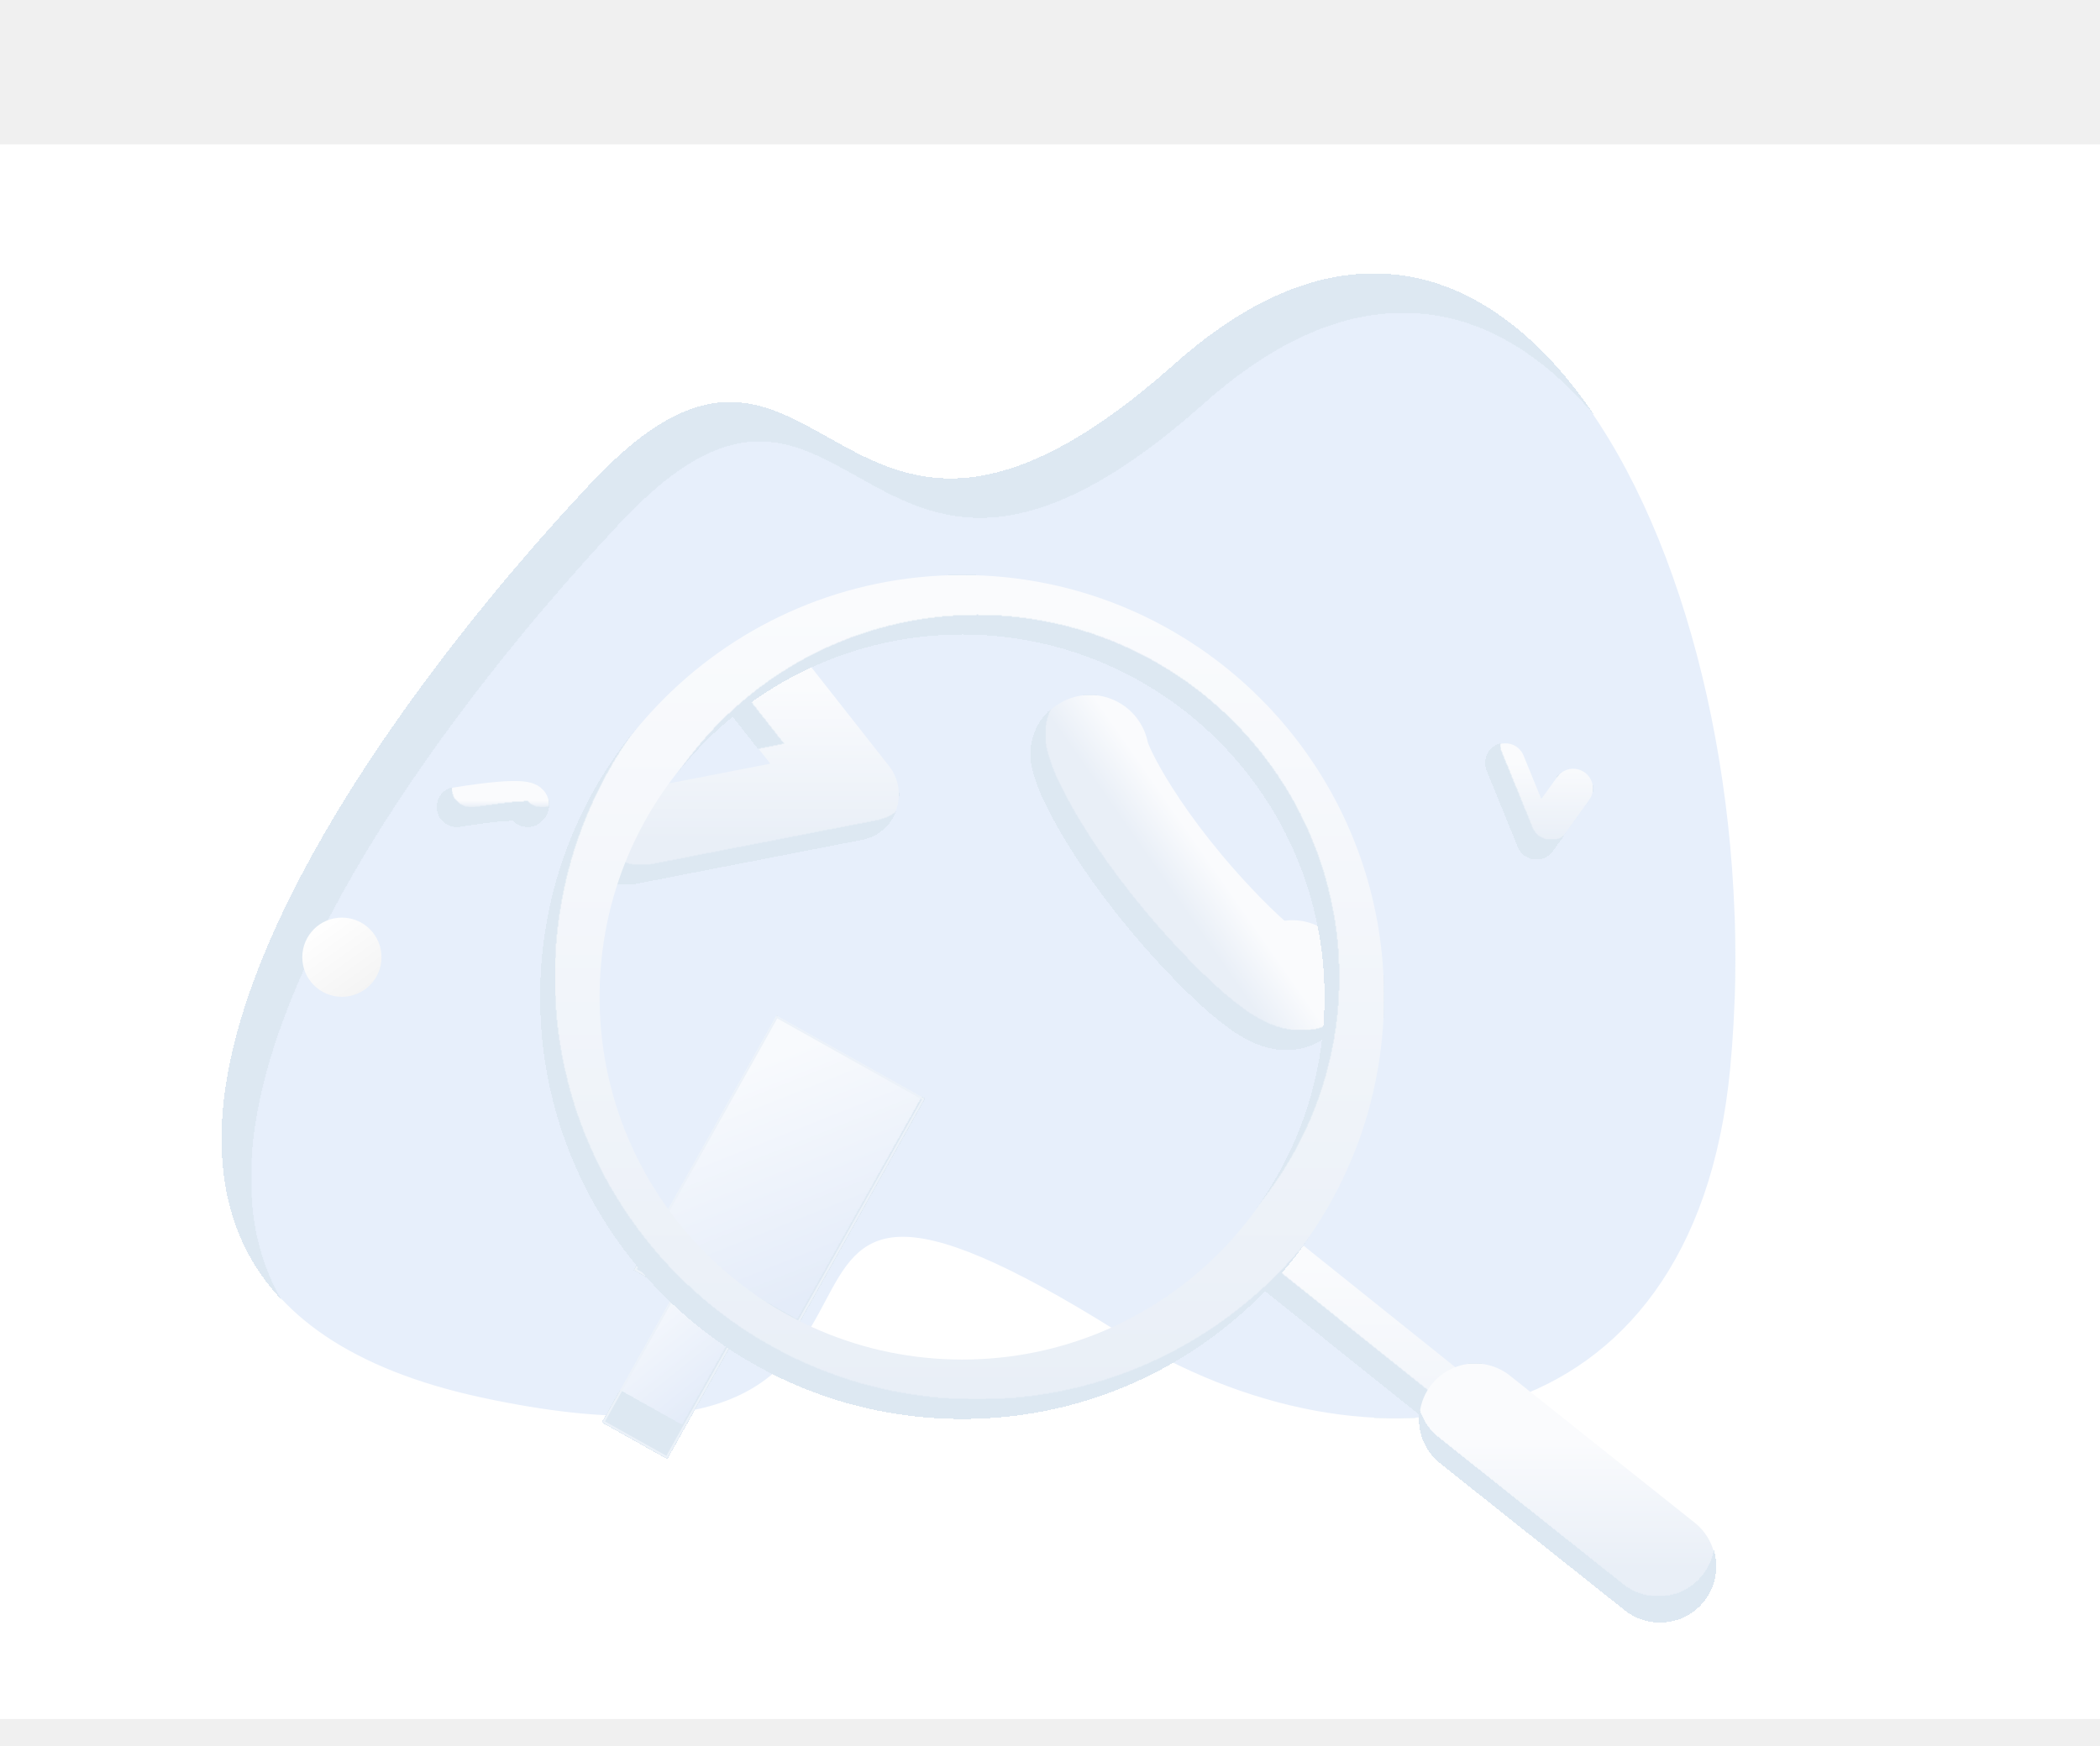
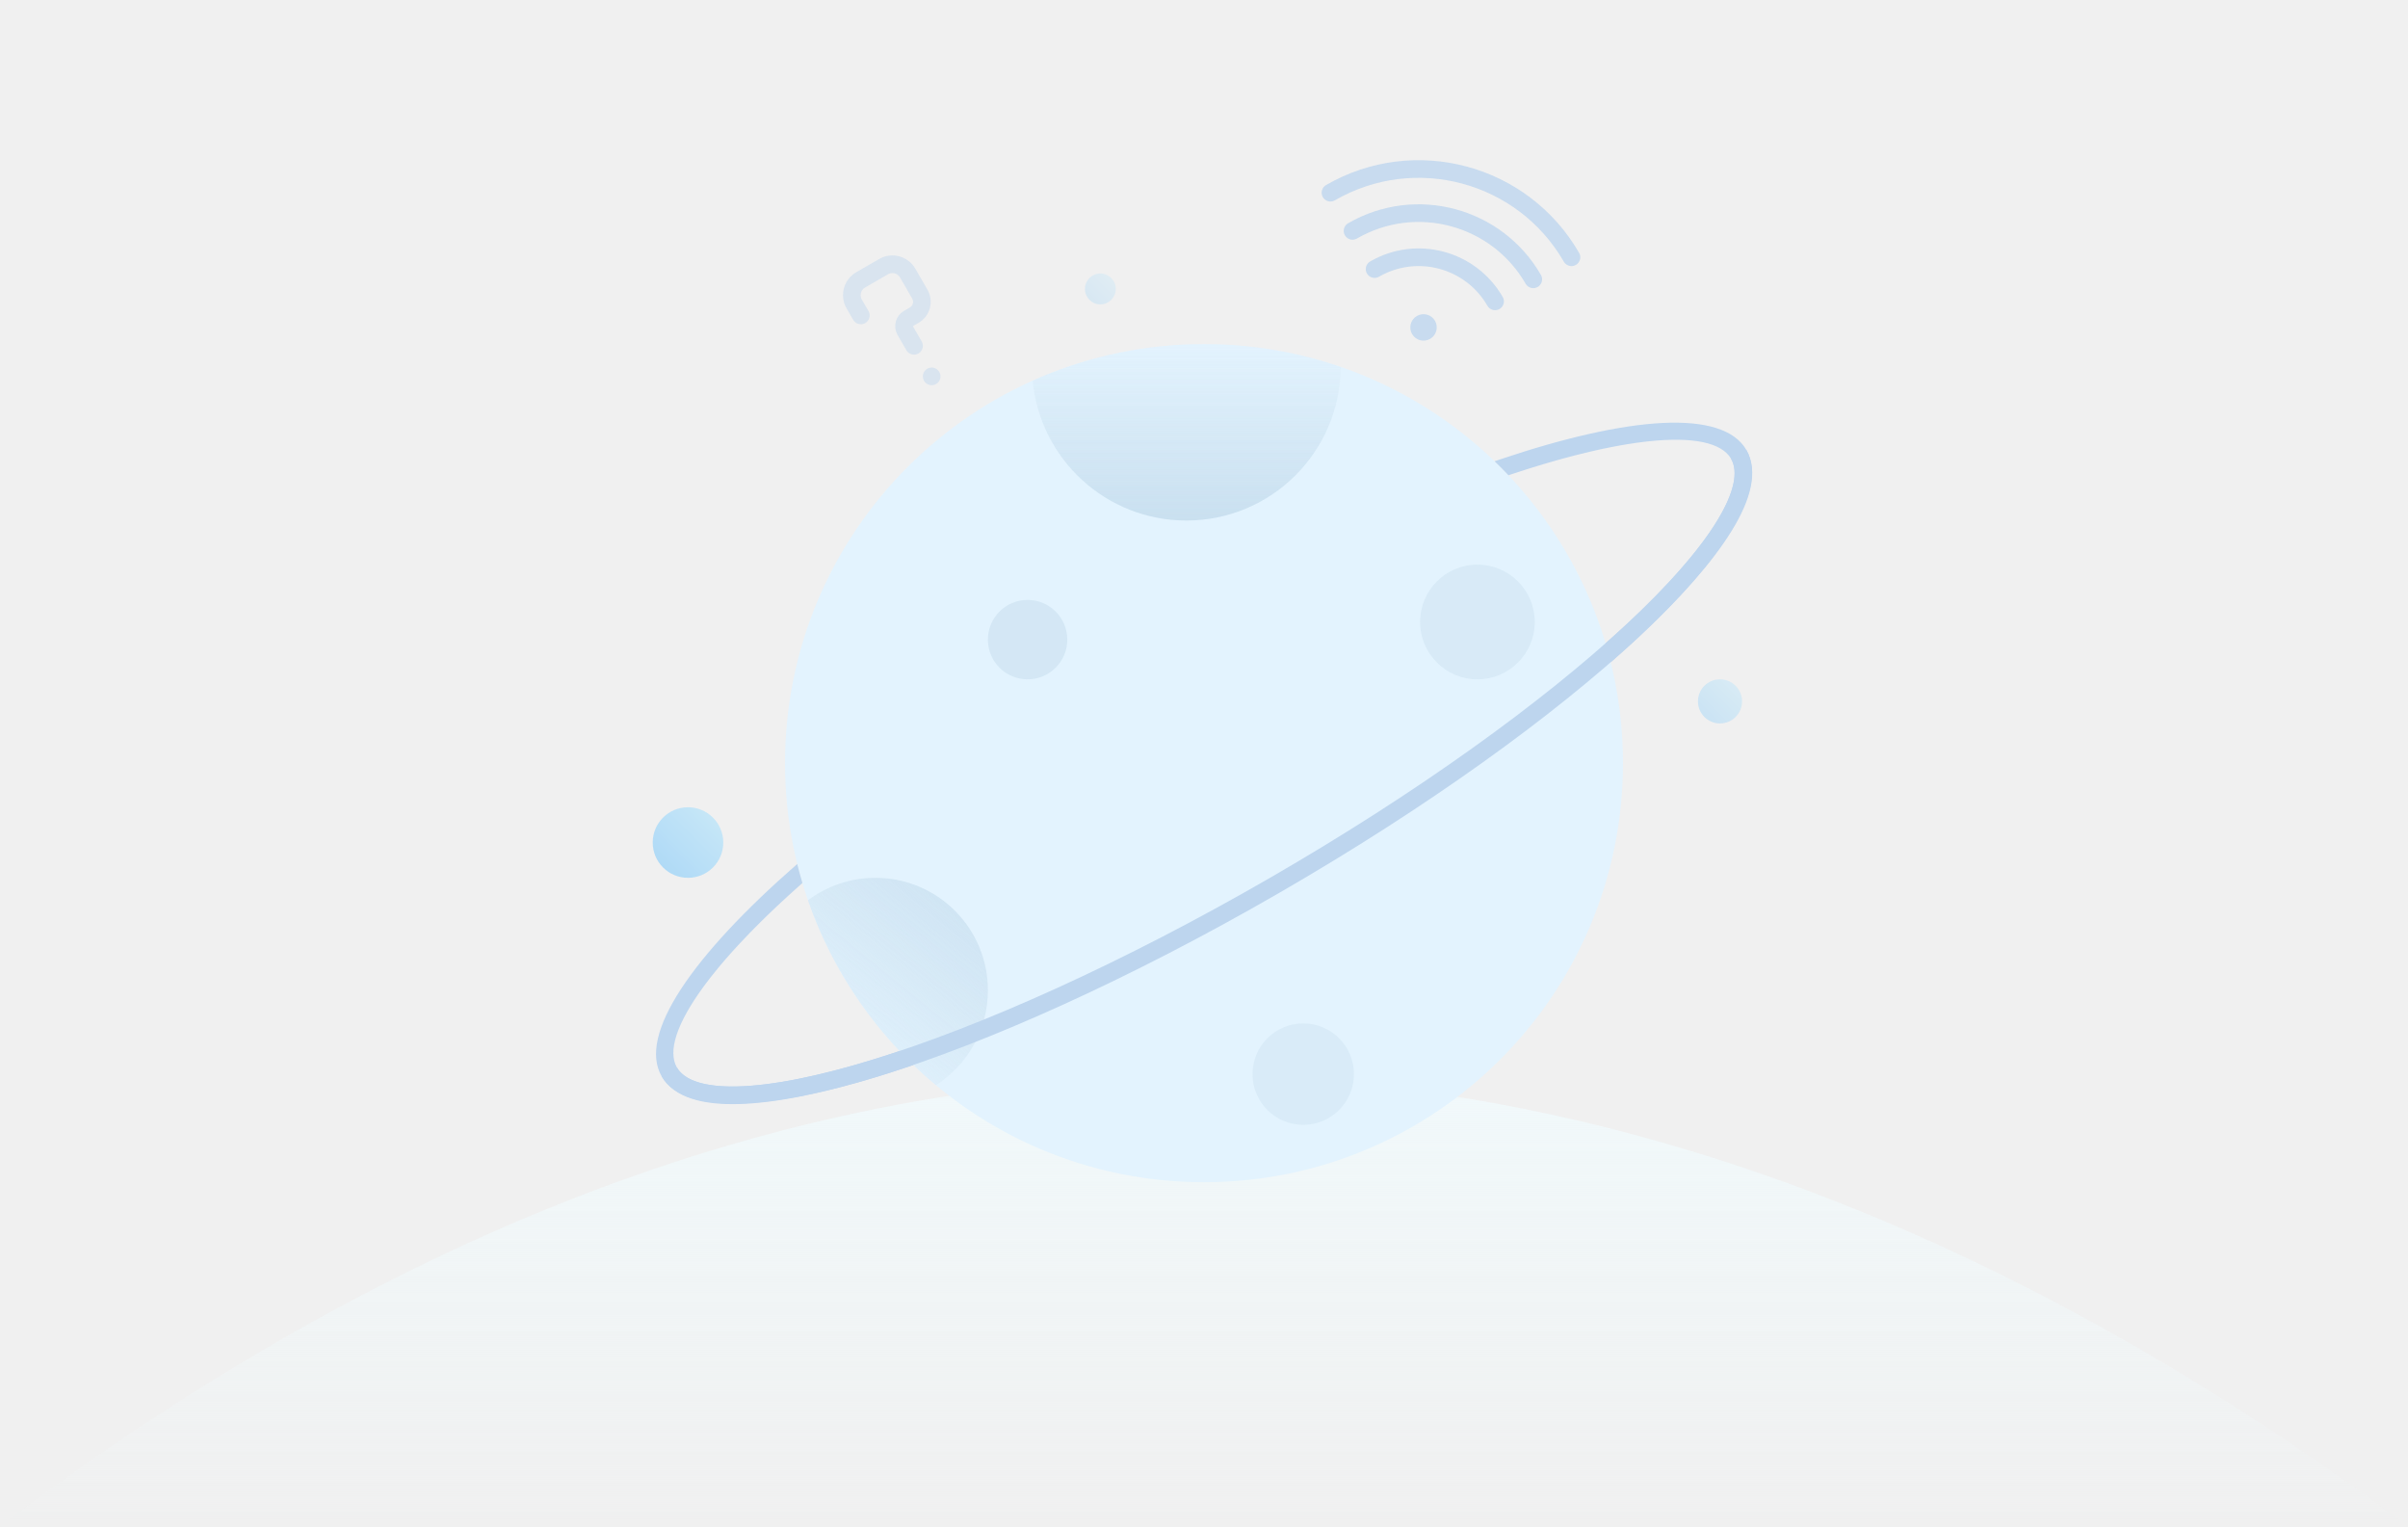
- <svg xmlns="http://www.w3.org/2000/svg" width="640" height="532" viewBox="0 0 640 532" fill="none">
-   <rect width="640" height="480" transform="translate(0 44)" fill="white" />
-   <g filter="url(#filter0_i)">
-     <path d="M4.45 215.554C-21.187 102.698 68.542 59.494 156.083 80.923C317.095 120.337 170.152 18.876 334.095 1.12C498.038 -16.635 434.149 181.118 389.988 276.14C345.827 371.162 303.229 244.141 232.493 366.479C161.757 488.817 36.496 356.623 4.45 215.554Z" transform="matrix(-0.949439 -0.313952 0.313769 -0.949499 463.857 532)" fill="#E7EFFB" />
-   </g>
-   <g filter="url(#filter1_i)">
-     <path d="M0 0L9.482 23.282L20.688 7.761" transform="translate(458.77 232.572)" stroke="url(#paint0_linear)" stroke-width="12" stroke-linecap="round" stroke-linejoin="round" />
-   </g>
-   <ellipse cx="12.068" cy="12.072" rx="12.068" ry="12.072" transform="translate(92.1279 279.711)" fill="url(#paint1_linear)" />
-   <g filter="url(#filter2_i)">
-     <path d="M91.607 0C95.955 1.708 96.576 6.91 68.007 11.568C32.295 17.391 4.969 13.82 0 11.258" transform="translate(341.394 223.392) scale(0.999858 1.00014) rotate(55.0662)" stroke="url(#paint2_linear)" stroke-width="36" stroke-linecap="round" stroke-linejoin="round" />
-   </g>
-   <g filter="url(#filter3_i)">
-     <path d="M0 1.904C21.378 -1.545 23.274 0.467 21.55 1.904" transform="translate(139.251 244.069)" stroke="url(#paint3_linear)" stroke-width="12" stroke-linecap="round" stroke-linejoin="round" />
-   </g>
-   <g filter="url(#filter4_i)">
-     <path d="M0 45.989L68.961 32.575L43.347 0" transform="translate(190.972 209.578)" stroke="url(#paint4_linear)" stroke-width="28" stroke-linecap="round" stroke-linejoin="round" />
-   </g>
-   <g filter="url(#filter5_i)">
-     <rect width="22.62" height="78.264" transform="matrix(0.872452 0.488699 -0.488459 0.872587 221.809 365.233)" fill="url(#paint5_linear)" />
-   </g>
-   <rect x="0.3" y="0.3" width="22.02" height="77.664" transform="matrix(0.872452 0.488699 -0.488459 0.872587 221.809 365.233)" stroke="#ECF2F9" stroke-width="0.6" />
-   <g filter="url(#filter6_i)">
-     <rect width="51.709" height="88.821" transform="matrix(0.872452 0.488699 -0.488459 0.872587 236.656 309.627)" fill="url(#paint6_linear)" />
-   </g>
-   <rect x="0.3" y="0.3" width="51.109" height="88.221" transform="matrix(0.872452 0.488699 -0.488459 0.872587 236.656 309.627)" stroke="#ECF2F9" stroke-width="0.6" />
-   <g filter="url(#filter7_i)">
-     <path d="M0 0L115.509 92.552" transform="translate(388.66 384.334)" stroke="url(#paint7_linear)" stroke-width="18" stroke-linecap="round" stroke-linejoin="round" />
-   </g>
-   <g filter="url(#filter8_i)">
-     <path d="M0 0L56.318 44.839" transform="translate(449.575 432.622)" stroke="url(#paint8_linear)" stroke-width="34" stroke-linecap="round" stroke-linejoin="round" />
-   </g>
-   <g filter="url(#filter9_i)">
-     <ellipse cx="119.532" cy="119.571" rx="119.532" ry="119.571" transform="translate(173.732 184.284)" stroke="url(#paint9_linear)" stroke-width="18" stroke-linecap="round" stroke-linejoin="round" />
-   </g>
+ <svg xmlns="http://www.w3.org/2000/svg" width="546px" height="346px" viewBox="0 0 546 346" version="1.1">
  <defs>
-     <filter id="filter0_i" x="67.65" y="83.474" width="461.218" height="348.822" filterUnits="userSpaceOnUse" color-interpolation-filters="sRGB">
-       <feFlood flood-opacity="0" result="BackgroundImageFix" />
-       <feBlend mode="normal" in="SourceGraphic" in2="BackgroundImageFix" result="shape" />
-       <feColorMatrix in="SourceAlpha" type="matrix" values="0 0 0 0 0 0 0 0 0 0 0 0 0 0 0 0 0 0 255 0" result="hardAlpha" />
-       <feOffset dx="9" dy="12" />
-       <feComposite in2="hardAlpha" operator="arithmetic" k2="-1" k3="1" />
-       <feColorMatrix type="matrix" values="0 0 0 0 0.865 0 0 0 0 0.91 0 0 0 0 0.948 0 0 0 1 0" />
-       <feBlend mode="normal" in2="shape" result="effect1_innerShadow" />
-     </filter>
-     <filter id="filter1_i" x="452.768" y="226.571" width="32.69" height="35.283" filterUnits="userSpaceOnUse" color-interpolation-filters="sRGB">
-       <feFlood flood-opacity="0" result="BackgroundImageFix" />
-       <feBlend mode="normal" in="SourceGraphic" in2="BackgroundImageFix" result="shape" />
-       <feColorMatrix in="SourceAlpha" type="matrix" values="0 0 0 0 0 0 0 0 0 0 0 0 0 0 0 0 0 0 255 0" result="hardAlpha" />
-       <feOffset dx="4.5" dy="-6" />
-       <feComposite in2="hardAlpha" operator="arithmetic" k2="-1" k3="1" />
-       <feColorMatrix type="matrix" values="0 0 0 0 0.867 0 0 0 0 0.91 0 0 0 0 0.949 0 0 0 1 0" />
-       <feBlend mode="normal" in2="shape" result="effect1_innerShadow" />
-     </filter>
-     <filter id="filter2_i" x="314.167" y="211.836" width="97.835" height="108.096" filterUnits="userSpaceOnUse" color-interpolation-filters="sRGB">
-       <feFlood flood-opacity="0" result="BackgroundImageFix" />
-       <feBlend mode="normal" in="SourceGraphic" in2="BackgroundImageFix" result="shape" />
-       <feColorMatrix in="SourceAlpha" type="matrix" values="0 0 0 0 0 0 0 0 0 0 0 0 0 0 0 0 0 0 255 0" result="hardAlpha" />
-       <feOffset dx="4.5" dy="-6" />
-       <feComposite in2="hardAlpha" operator="arithmetic" k2="-1" k3="1" />
-       <feColorMatrix type="matrix" values="0 0 0 0 0.867 0 0 0 0 0.91 0 0 0 0 0.949 0 0 0 1 0" />
-       <feBlend mode="normal" in2="shape" result="effect1_innerShadow" />
-     </filter>
-     <filter id="filter3_i" x="133.25" y="238.07" width="34.037" height="13.904" filterUnits="userSpaceOnUse" color-interpolation-filters="sRGB">
-       <feFlood flood-opacity="0" result="BackgroundImageFix" />
-       <feBlend mode="normal" in="SourceGraphic" in2="BackgroundImageFix" result="shape" />
-       <feColorMatrix in="SourceAlpha" type="matrix" values="0 0 0 0 0 0 0 0 0 0 0 0 0 0 0 0 0 0 255 0" result="hardAlpha" />
-       <feOffset dx="4.5" dy="-6" />
-       <feComposite in2="hardAlpha" operator="arithmetic" k2="-1" k3="1" />
-       <feColorMatrix type="matrix" values="0 0 0 0 0.867 0 0 0 0 0.91 0 0 0 0 0.949 0 0 0 1 0" />
-       <feBlend mode="normal" in2="shape" result="effect1_innerShadow" />
-     </filter>
-     <filter id="filter4_i" x="176.969" y="195.577" width="96.964" height="73.992" filterUnits="userSpaceOnUse" color-interpolation-filters="sRGB">
-       <feFlood flood-opacity="0" result="BackgroundImageFix" />
-       <feBlend mode="normal" in="SourceGraphic" in2="BackgroundImageFix" result="shape" />
-       <feColorMatrix in="SourceAlpha" type="matrix" values="0 0 0 0 0 0 0 0 0 0 0 0 0 0 0 0 0 0 255 0" result="hardAlpha" />
-       <feOffset dx="4.5" dy="-6" />
-       <feComposite in2="hardAlpha" operator="arithmetic" k2="-1" k3="1" />
-       <feColorMatrix type="matrix" values="0 0 0 0 0.867 0 0 0 0 0.91 0 0 0 0 0.949 0 0 0 1 0" />
-       <feBlend mode="normal" in2="shape" result="effect1_innerShadow" />
-     </filter>
-     <filter id="filter5_i" x="183.58" y="365.233" width="57.963" height="79.346" filterUnits="userSpaceOnUse" color-interpolation-filters="sRGB">
-       <feFlood flood-opacity="0" result="BackgroundImageFix" />
-       <feBlend mode="normal" in="SourceGraphic" in2="BackgroundImageFix" result="shape" />
-       <feColorMatrix in="SourceAlpha" type="matrix" values="0 0 0 0 0 0 0 0 0 0 0 0 0 0 0 0 0 0 255 0" result="hardAlpha" />
-       <feOffset dx="4.5" dy="-10.5" />
-       <feComposite in2="hardAlpha" operator="arithmetic" k2="-1" k3="1" />
-       <feColorMatrix type="matrix" values="0 0 0 0 0.867 0 0 0 0 0.91 0 0 0 0 0.949 0 0 0 1 0" />
-       <feBlend mode="normal" in2="shape" result="effect1_innerShadow" />
-     </filter>
-     <filter id="filter6_i" x="193.271" y="309.627" width="88.5" height="102.775" filterUnits="userSpaceOnUse" color-interpolation-filters="sRGB">
-       <feFlood flood-opacity="0" result="BackgroundImageFix" />
-       <feBlend mode="normal" in="SourceGraphic" in2="BackgroundImageFix" result="shape" />
-       <feColorMatrix in="SourceAlpha" type="matrix" values="0 0 0 0 0 0 0 0 0 0 0 0 0 0 0 0 0 0 255 0" result="hardAlpha" />
-       <feOffset dx="4.5" dy="-10.5" />
-       <feComposite in2="hardAlpha" operator="arithmetic" k2="-1" k3="1" />
-       <feColorMatrix type="matrix" values="0 0 0 0 0.867 0 0 0 0 0.91 0 0 0 0 0.949 0 0 0 1 0" />
-       <feBlend mode="normal" in2="shape" result="effect1_innerShadow" />
-     </filter>
-     <filter id="filter7_i" x="379.659" y="375.334" width="133.51" height="110.553" filterUnits="userSpaceOnUse" color-interpolation-filters="sRGB">
-       <feFlood flood-opacity="0" result="BackgroundImageFix" />
-       <feBlend mode="normal" in="SourceGraphic" in2="BackgroundImageFix" result="shape" />
-       <feColorMatrix in="SourceAlpha" type="matrix" values="0 0 0 0 0 0 0 0 0 0 0 0 0 0 0 0 0 0 255 0" result="hardAlpha" />
-       <feOffset dx="4.5" dy="-6" />
-       <feComposite in2="hardAlpha" operator="arithmetic" k2="-1" k3="1" />
-       <feColorMatrix type="matrix" values="0 0 0 0 0.867 0 0 0 0 0.91 0 0 0 0 0.949 0 0 0 1 0" />
-       <feBlend mode="normal" in2="shape" result="effect1_innerShadow" />
-     </filter>
-     <filter id="filter8_i" x="432.574" y="415.622" width="90.319" height="78.84" filterUnits="userSpaceOnUse" color-interpolation-filters="sRGB">
-       <feFlood flood-opacity="0" result="BackgroundImageFix" />
-       <feBlend mode="normal" in="SourceGraphic" in2="BackgroundImageFix" result="shape" />
-       <feColorMatrix in="SourceAlpha" type="matrix" values="0 0 0 0 0 0 0 0 0 0 0 0 0 0 0 0 0 0 255 0" result="hardAlpha" />
-       <feOffset dx="-0.5" dy="-8" />
-       <feComposite in2="hardAlpha" operator="arithmetic" k2="-1" k3="1" />
-       <feColorMatrix type="matrix" values="0 0 0 0 0.867 0 0 0 0 0.91 0 0 0 0 0.949 0 0 0 1 0" />
-       <feBlend mode="normal" in2="shape" result="effect1_innerShadow" />
-     </filter>
-     <filter id="filter9_i" x="164.732" y="175.284" width="257.064" height="257.141" filterUnits="userSpaceOnUse" color-interpolation-filters="sRGB">
-       <feFlood flood-opacity="0" result="BackgroundImageFix" />
-       <feBlend mode="normal" in="SourceGraphic" in2="BackgroundImageFix" result="shape" />
-       <feColorMatrix in="SourceAlpha" type="matrix" values="0 0 0 0 0 0 0 0 0 0 0 0 0 0 0 0 0 0 255 0" result="hardAlpha" />
-       <feOffset dx="4.5" dy="-6" />
-       <feComposite in2="hardAlpha" operator="arithmetic" k2="-1" k3="1" />
-       <feColorMatrix type="matrix" values="0 0 0 0 0.867 0 0 0 0 0.91 0 0 0 0 0.949 0 0 0 1 0" />
-       <feBlend mode="normal" in2="shape" result="effect1_innerShadow" />
-     </filter>
-     <linearGradient id="paint0_linear" x2="1" gradientUnits="userSpaceOnUse" gradientTransform="translate(21.0502) scale(21.3925 23.5695) rotate(90)">
-       <stop stop-color="#FAFBFD" />
-       <stop offset="1" stop-color="#E9EFF7" />
+     <linearGradient x1="50%" y1="0%" x2="50%" y2="100%" id="linearGradient-1">
+       <stop stop-color="#F1F9FB" offset="0%" />
+       <stop stop-color="#F1F9FB" stop-opacity="0" offset="100%" />
    </linearGradient>
-     <linearGradient id="paint1_linear" x2="1" gradientUnits="userSpaceOnUse" gradientTransform="translate(15.0078 -5.99732) scale(25.3331 25.3413) rotate(54.3199)">
-       <stop stop-color="white" />
-       <stop offset="1" stop-color="#F4F4F4" />
+     <linearGradient x1="100%" y1="0%" x2="0%" y2="100%" id="linearGradient-2">
+       <stop stop-color="#AAE3FE" offset="0%" />
+       <stop stop-color="#71C3FC" offset="100%" />
    </linearGradient>
-     <linearGradient id="paint2_linear" x2="1" gradientUnits="userSpaceOnUse" gradientTransform="translate(95.4698) scale(97.0225 14.8945) rotate(90)">
-       <stop stop-color="#FAFBFD" />
-       <stop offset="1" stop-color="#E9EFF7" />
+     <linearGradient x1="16.951%" y1="100%" x2="87.66%" y2="0%" id="linearGradient-3">
+       <stop stop-color="#C7DEEE" stop-opacity="0" offset="0%" />
+       <stop stop-color="#C7DEEE" offset="100%" />
    </linearGradient>
-     <linearGradient id="paint3_linear" x2="1" gradientUnits="userSpaceOnUse" gradientTransform="translate(22.4234) scale(22.788 1.928) rotate(90)">
-       <stop stop-color="#FAFBFD" />
-       <stop offset="1" stop-color="#E9EFF7" />
-     </linearGradient>
-     <linearGradient id="paint4_linear" x2="1" gradientUnits="userSpaceOnUse" gradientTransform="translate(70.1672) scale(71.3084 46.5571) rotate(90)">
-       <stop stop-color="#FAFBFD" />
-       <stop offset="1" stop-color="#E9EFF7" />
-     </linearGradient>
-     <linearGradient id="paint5_linear" x2="1" gradientUnits="userSpaceOnUse" gradientTransform="translate(14.065 -19.4405) scale(23.7415 82.1443) rotate(54.3199)">
-       <stop stop-color="#F8FAFD" />
-       <stop offset="1" stop-color="#E4ECF9" />
-     </linearGradient>
-     <linearGradient id="paint6_linear" x2="1" gradientUnits="userSpaceOnUse" gradientTransform="translate(32.1527 -22.063) scale(54.2735 93.2256) rotate(54.3199)">
-       <stop stop-color="#F8FAFD" />
-       <stop offset="1" stop-color="#E4ECF9" />
-     </linearGradient>
-     <linearGradient id="paint7_linear" x2="1" gradientUnits="userSpaceOnUse" gradientTransform="translate(117.53) scale(119.442 93.6962) rotate(90)">
-       <stop stop-color="#FAFBFD" />
-       <stop offset="1" stop-color="#E9EFF7" />
-     </linearGradient>
-     <linearGradient id="paint8_linear" x2="1" gradientUnits="userSpaceOnUse" gradientTransform="translate(57.3032) scale(58.2352 45.3932) rotate(90)">
-       <stop offset="0.16" stop-color="#FAFBFD" />
-       <stop offset="1" stop-color="#E9EFF7" />
-     </linearGradient>
-     <linearGradient id="paint9_linear" x2="1" gradientUnits="userSpaceOnUse" gradientTransform="translate(243.246) scale(247.202 242.097) rotate(90)">
-       <stop stop-color="#FAFBFD" />
-       <stop offset="1" stop-color="#E9EFF7" />
+     <linearGradient x1="50%" y1="0%" x2="50%" y2="100%" id="linearGradient-4">
+       <stop stop-color="#C7DEEE" stop-opacity="0" offset="0%" />
+       <stop stop-color="#C7DEEE" offset="100%" />
    </linearGradient>
  </defs>
+   <g id="白板音视频" stroke="none" stroke-width="1" fill="none" fill-rule="evenodd">
+     <g id="404" transform="translate(-124, -171)">
+       <g id="编组-3" transform="translate(124, 171)">
+         <rect id="矩形" fill-opacity="0.01" fill="#FFFFFF" x="0" y="0" width="546" height="346" />
+         <path d="M0,346 C90.267,278 180.933,244 272,244 C363.067,244 454.4,278 546,346" id="路径-39" fill="url(#linearGradient-1)" />
+         <circle id="椭圆形备份-10" fill="url(#linearGradient-2)" opacity="0.54" cx="156" cy="191" r="8" />
+         <circle id="椭圆形备份-11" fill="url(#linearGradient-2)" opacity="0.21" cx="249.5" cy="65.5" r="3.5" />
+         <circle id="椭圆形备份-12" fill="url(#linearGradient-2)" opacity="0.32" cx="390" cy="159" r="5" />
+         <circle id="椭圆形备份-13" fill="#E3F3FE" cx="273" cy="173" r="95" />
+         <circle id="椭圆形备份-27" fill="#C7DEEE" opacity="0.42" cx="335" cy="141" r="13" />
+         <circle id="椭圆形备份-28" fill="#C7DEEE" opacity="0.36" cx="295.5" cy="243.5" r="11.5" />
+         <circle id="椭圆形备份-29" fill="#C7DEEE" opacity="0.56" cx="233" cy="145" r="9" />
+         <path d="M198.5,199 C212.583,199 224,210.417 224,224.5 C224,233.537 219.299,241.476 212.209,246.005 C199.062,235.047 188.921,220.603 183.205,204.094 C187.467,200.895 192.762,199 198.5,199 Z" id="形状结合备份-5" fill="url(#linearGradient-3)" opacity="0.766" />
+         <path d="M273,78 C283.854,78 294.284,79.82 303.999,83.173 C303.905,102.425 288.271,118 269,118 C250.777,118 235.807,104.073 234.152,86.283 C246.011,80.96 259.16,78 273,78 Z" id="形状结合备份-6" fill="url(#linearGradient-4)" opacity="0.92" />
+         <path d="M181.944,200.178 L181.631,200.454 L180.162,201.766 L178.723,203.071 C178.248,203.504 177.779,203.936 177.315,204.367 L177.315,204.367 L176.751,204.892 L175.642,205.936 L174.558,206.971 L173.5,207.996 L172.466,209.012 C172.296,209.18 172.127,209.349 171.959,209.516 L171.959,209.516 L170.963,210.517 L169.993,211.508 C169.195,212.33 168.423,213.141 167.678,213.941 L167.678,213.941 L166.798,214.896 L165.943,215.84 C165.802,215.996 165.663,216.152 165.525,216.308 L165.525,216.308 L164.709,217.235 C164.575,217.389 164.442,217.542 164.31,217.694 L164.31,217.694 L163.533,218.605 C163.406,218.755 163.28,218.906 163.154,219.055 L163.154,219.055 L162.416,219.948 C161.571,220.983 160.779,221.993 160.041,222.978 L160.041,222.978 L159.422,223.816 C153.463,231.992 151.365,238.322 153.488,242 C155.612,245.678 162.143,247.026 172.203,245.954 L172.203,245.954 L173.238,245.837 C174.46,245.69 175.731,245.509 177.05,245.294 L177.05,245.294 L178.192,245.101 C178.384,245.068 178.578,245.034 178.772,244.999 L178.772,244.999 L179.949,244.781 C180.345,244.705 180.745,244.627 181.148,244.546 L181.148,244.546 L182.371,244.294 L183.616,244.026 C183.825,243.98 184.035,243.933 184.247,243.885 L184.247,243.885 L185.525,243.591 C186.599,243.339 187.696,243.07 188.816,242.783 L188.816,242.783 L190.17,242.429 L191.546,242.059 L192.942,241.672 L194.36,241.268 L195.797,240.846 L197.256,240.408 L198.903,239.899 C199.208,239.804 199.513,239.708 199.819,239.611 L199.819,239.611 L201.669,239.017 L203.539,238.401 C203.68,238.354 203.821,238.307 203.962,238.259 C204.986,239.342 206.036,240.402 207.11,241.436 C177.162,251.671 155.473,253.437 150.024,244 C144.578,234.566 156.943,216.672 180.767,195.862 C181.128,197.314 181.52,198.753 181.944,200.178 Z M340.109,104.15 C369.426,94.283 390.602,92.692 395.976,102 C401.422,111.434 389.057,129.328 365.233,150.138 C364.872,148.686 364.48,147.247 364.056,145.822 L364.369,145.546 L365.838,144.234 L367.277,142.929 C367.752,142.496 368.221,142.064 368.685,141.633 L368.685,141.633 L369.249,141.108 L370.358,140.064 L371.442,139.029 L372.5,138.004 L373.534,136.988 C373.704,136.82 373.873,136.651 374.041,136.484 L374.041,136.484 L375.037,135.483 L376.007,134.492 C376.805,133.67 377.577,132.859 378.322,132.059 L378.322,132.059 L379.202,131.104 L380.057,130.16 C380.198,130.004 380.337,129.848 380.475,129.692 L380.475,129.692 L381.291,128.765 C381.425,128.611 381.558,128.458 381.69,128.306 L381.69,128.306 L382.467,127.395 C382.594,127.245 382.72,127.094 382.846,126.945 L382.846,126.945 L383.584,126.052 C384.429,125.017 385.221,124.007 385.959,123.022 L385.959,123.022 L386.578,122.184 C392.537,114.008 394.635,107.678 392.512,104 C390.388,100.322 383.857,98.974 373.797,100.046 L373.797,100.046 L372.762,100.163 C371.54,100.31 370.269,100.491 368.95,100.706 L368.95,100.706 L367.808,100.899 C367.616,100.932 367.422,100.966 367.228,101.001 L367.228,101.001 L366.051,101.219 C365.655,101.295 365.255,101.373 364.852,101.454 L364.852,101.454 L363.629,101.706 L362.384,101.974 C362.175,102.02 361.965,102.067 361.753,102.115 L361.753,102.115 L360.475,102.409 C359.401,102.661 358.304,102.93 357.184,103.217 L357.184,103.217 L355.83,103.571 L354.454,103.941 L353.058,104.328 L351.64,104.732 L350.203,105.154 L348.744,105.592 L347.097,106.101 C346.792,106.196 346.487,106.292 346.181,106.389 L346.181,106.389 L344.331,106.983 L342.461,107.599 C342.32,107.646 342.179,107.693 342.039,107.74 C341.014,106.658 339.964,105.598 338.89,104.564 Z" id="形状结合备份-7" fill="#BDD5EE" fill-rule="nonzero" />
+         <g id="编组" opacity="0.45" transform="translate(205, 74.5) rotate(-30) translate(-205, -74.5) translate(198, 60)">
+           <path d="M0,7 L0,4 C-7.1463071e-16,1.791 1.791,-3.82769592e-17 4,0 L10,0 C12.209,-4.05812251e-16 14,1.791 14,4 L14,9.5 C14,11.433 12.433,13 10.5,13 L9,13 C7.895,13 7,13.895 7,15 L7,19 L7,19" id="路径-36备份" stroke="#BDD5EE" stroke-width="4" stroke-linecap="round" stroke-linejoin="round" />
+           <circle id="椭圆形备份-31" fill="#BDD5EE" cx="7" cy="27" r="2" />
+         </g>
+         <g id="编组-2" opacity="0.78" transform="translate(329, 51) rotate(-30) translate(-329, -51) translate(309, 31)">
+           <circle id="椭圆形备份-32" fill="#BDD5EE" cx="3" cy="37" r="3" />
+           <path d="M0,20 C11.046,20 20,28.954 20,40 L20,40 L20,40" id="路径-37备份" stroke="#BDD5EE" stroke-width="4" stroke-linecap="round" stroke-linejoin="round" />
+           <path d="M0,10 C16.569,10 30,23.431 30,40 L30,40 L30,40" id="路径-38备份-2" stroke="#BDD5EE" stroke-width="4" stroke-linecap="round" stroke-linejoin="round" />
+           <path d="M0,0 C22.091,-4.05812251e-15 40,17.909 40,40 L40,40 L40,40" id="路径-38备份-3" stroke="#BDD5EE" stroke-width="4" stroke-linecap="round" stroke-linejoin="round" />
+         </g>
+         <path d="M421,202.856 C421,185.183 358.32,170.856 281,170.856 C203.68,170.856 141,185.183 141,202.856" id="椭圆形备份-30" stroke="#BDD5EE" stroke-width="4" transform="translate(281, 186.8564) scale(1, -1) rotate(30) translate(-281, -186.8564) " />
+       </g>
+     </g>
+   </g>
</svg>
